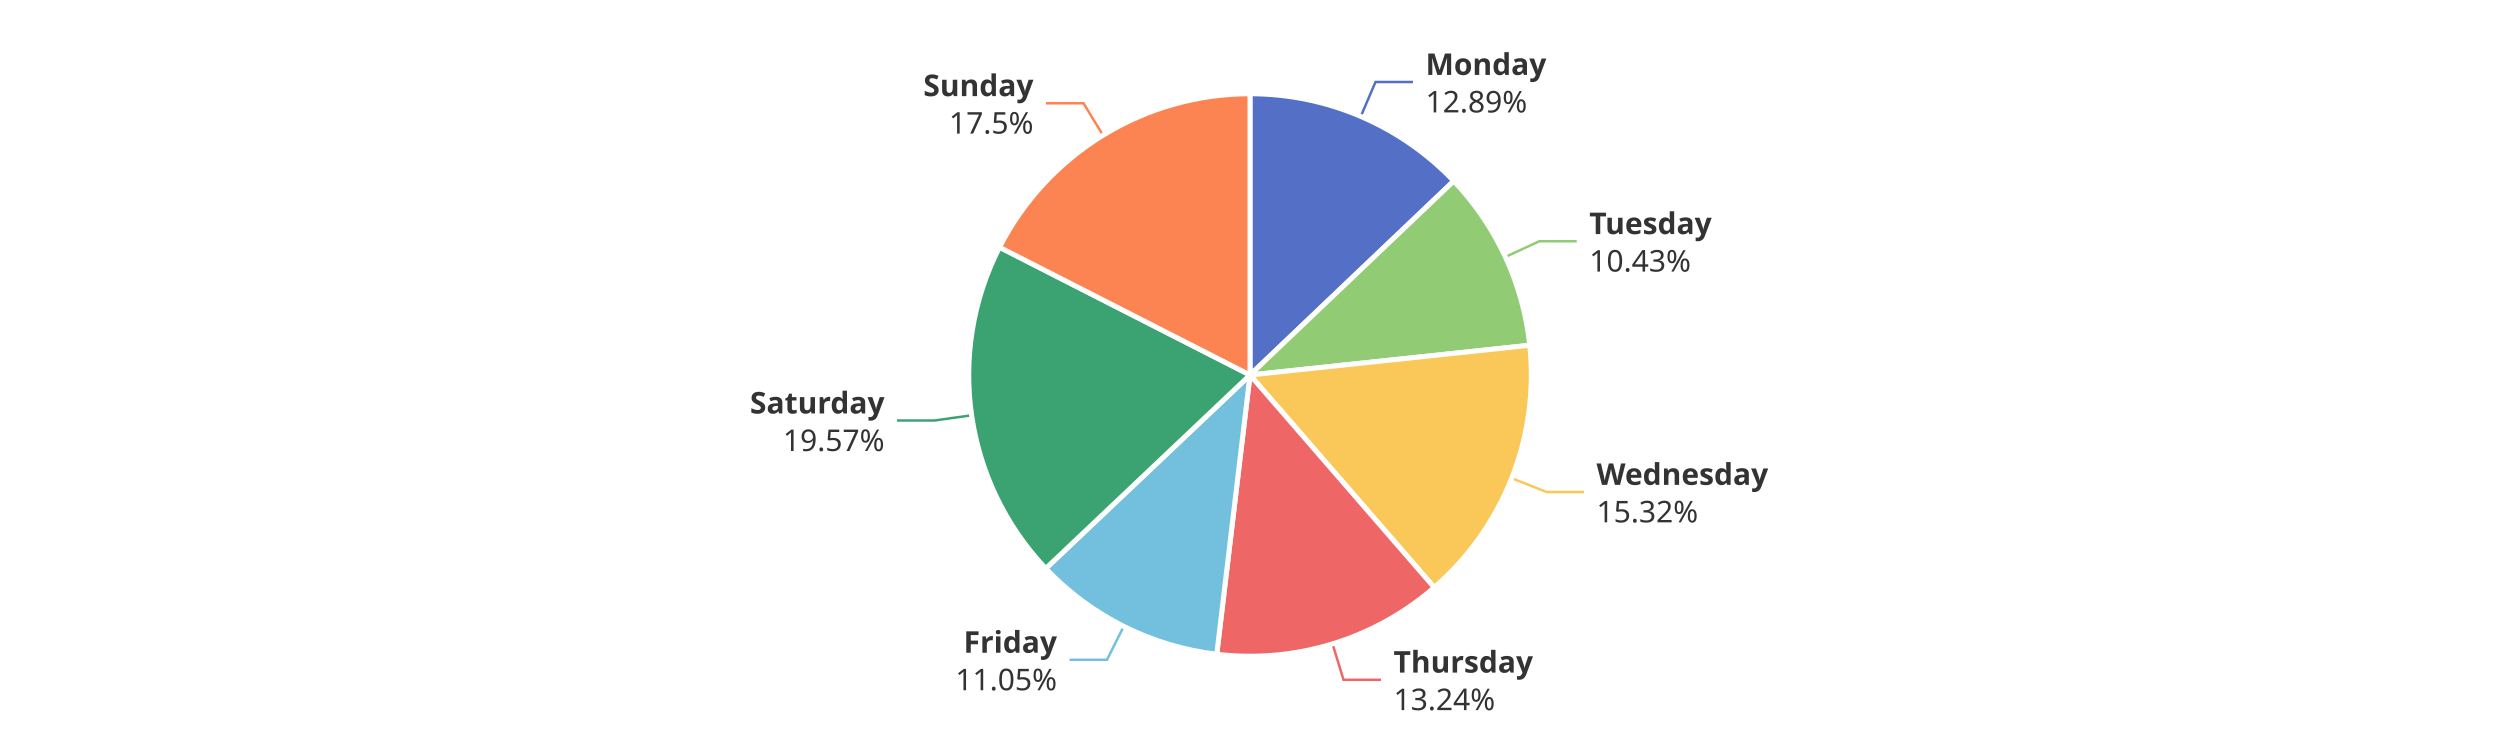
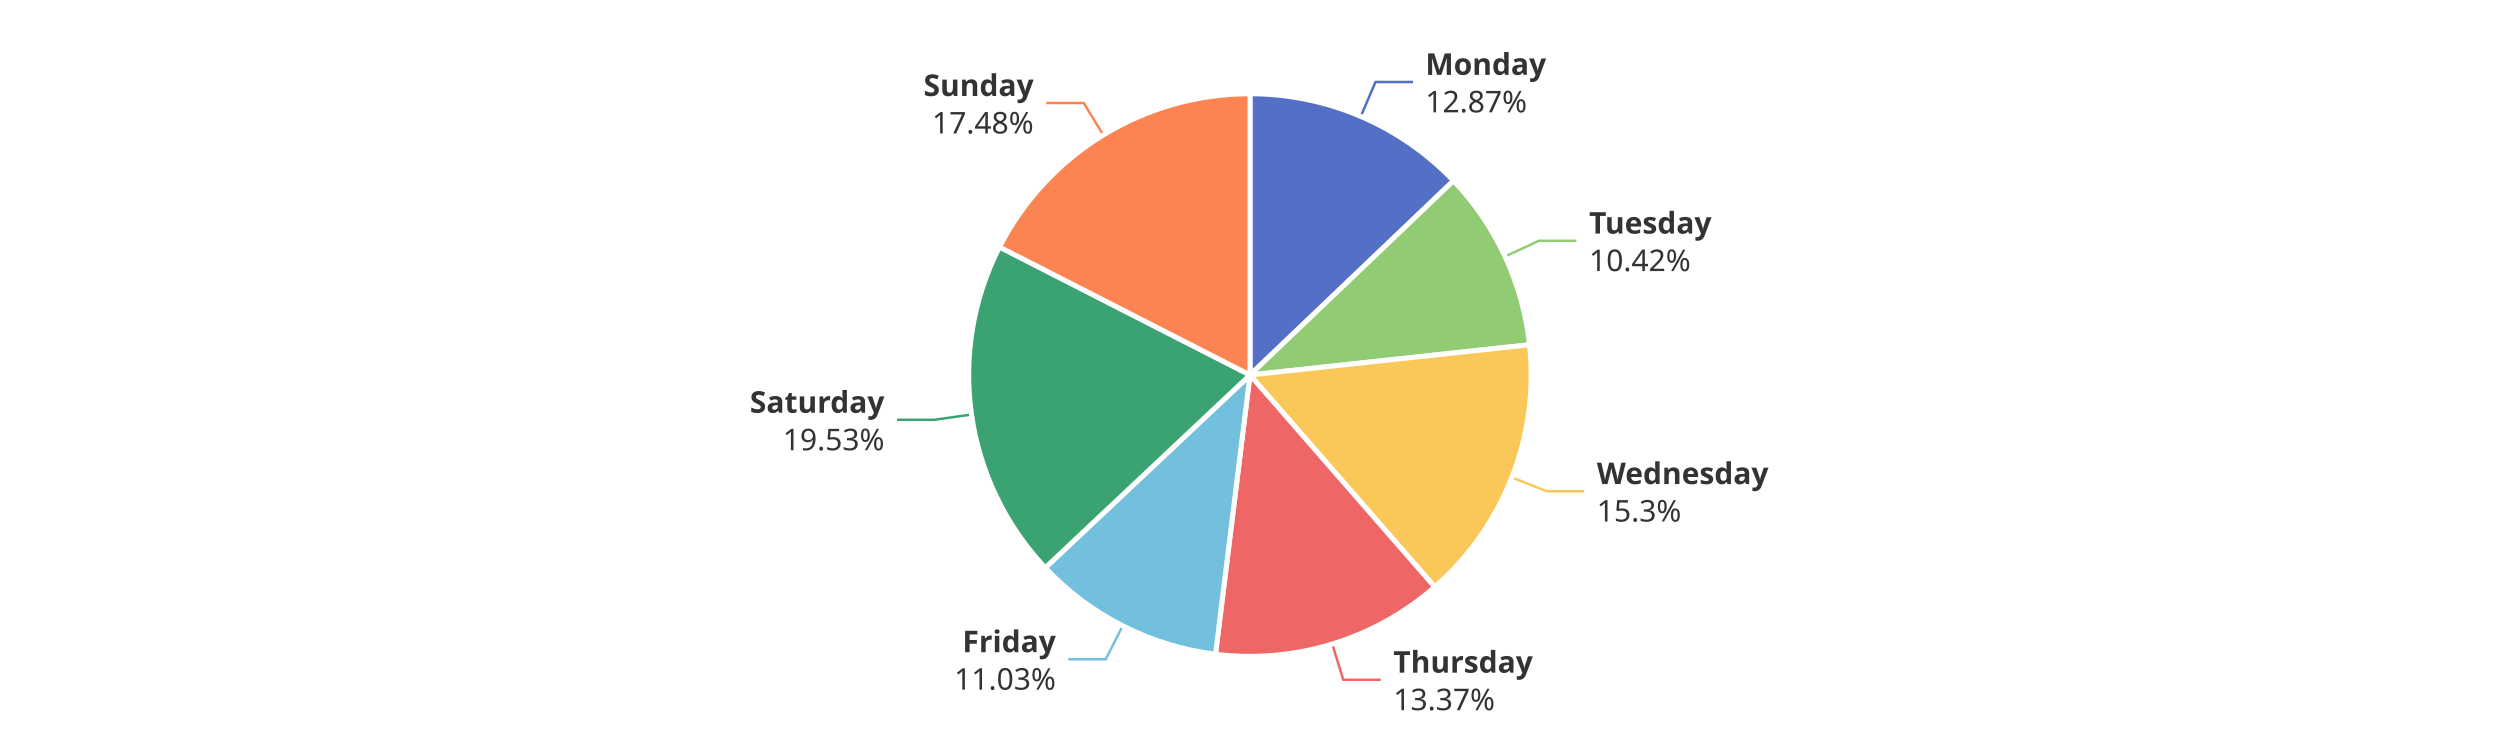
<svg xmlns="http://www.w3.org/2000/svg" width="1000" height="300" version="1.1" baseProfile="full" viewBox="0 0 1000 300">
  <rect width="1000" height="300" x="0" y="0" id="0" fill="#ffffff" />
  <polyline points="544.3 46.6 550.2 32.8 565.2 32.8" fill="none" stroke="#5470c6" />
-   <polyline points="602.1 102.8 615.7 96.5 630.7 96.5" fill="none" stroke="#91cc75" />
-   <polyline points="604.7 191.3 618.6 196.8 633.6 196.8" fill="none" stroke="#fac858" />
-   <polyline points="533 257.5 537.4 271.9 552.4 271.9" fill="none" stroke="#ee6666" />
-   <polyline points="449.5 250.5 442.8 263.9 427.8 263.9" fill="none" stroke="#73c0de" />
-   <polyline points="388.7 166.1 373.8 168.2 358.8 168.2" fill="none" stroke="#3ba272" />
-   <polyline points="441.2 54.1 433.4 41.3 418.4 41.3" fill="none" stroke="#fc8452" />
-   <path d="M500 37.5A112.5 112.5 0 0 1 581.5 72.4L500 150Z" fill="#5470c6" stroke="#fff" stroke-width="2" stroke-linejoin="round" />
-   <path d="M581.5 72.4A112.5 112.5 0 0 1 611.9 138.1L500 150Z" fill="#91cc75" stroke="#fff" stroke-width="2" stroke-linejoin="round" />
-   <path d="M611.9 138.1A112.5 112.5 0 0 1 573.7 235L500 150Z" fill="#fac858" stroke="#fff" stroke-width="2" stroke-linejoin="round" />
-   <path d="M573.7 235A112.5 112.5 0 0 1 486.7 261.7L500 150Z" fill="#ee6666" stroke="#fff" stroke-width="2" stroke-linejoin="round" />
-   <path d="M486.7 261.7A112.5 112.5 0 0 1 418.3 227.4L500 150Z" fill="#73c0de" stroke="#fff" stroke-width="2" stroke-linejoin="round" />
-   <path d="M418.3 227.4A112.5 112.5 0 0 1 399.8 98.9L500 150Z" fill="#3ba272" stroke="#fff" stroke-width="2" stroke-linejoin="round" />
-   <path d="M399.8 98.9A112.5 112.5 0 0 1 500 37.5L500 150Z" fill="#fc8452" stroke="#fff" stroke-width="2" stroke-linejoin="round" />
-   <path d="M0 -15l42.8 0l0 30l-42.8 0Z" transform="translate(570.2317 32.812)" fill="none" />
-   <text dominant-baseline="central" text-anchor="start" style="font-size:12px;font-family:sans-serif;font-weight:bold;" y="-7.5" transform="translate(570.2317 32.812)" fill="#333" stroke="rgb(255,255,255)" stroke-width="2" paint-order="stroke" stroke-miterlimit="2">Monday</text>
-   <text dominant-baseline="central" text-anchor="start" style="font-size:12px;font-family:sans-serif;" y="7.5" transform="translate(570.2317 32.812)" fill="#333" stroke="rgb(255,255,255)" stroke-width="2" paint-order="stroke" stroke-miterlimit="2">12.89%</text>
-   <path d="M0 -15l46.2 0l0 30l-46.2 0Z" transform="translate(635.7211 96.4754)" fill="none" />
-   <text dominant-baseline="central" text-anchor="start" style="font-size:12px;font-family:sans-serif;font-weight:bold;" y="-7.5" transform="translate(635.7211 96.4754)" fill="#333" stroke="rgb(255,255,255)" stroke-width="2" paint-order="stroke" stroke-miterlimit="2">Tuesday</text>
-   <text dominant-baseline="central" text-anchor="start" style="font-size:12px;font-family:sans-serif;" y="7.5" transform="translate(635.7211 96.4754)" fill="#333" stroke="rgb(255,255,255)" stroke-width="2" paint-order="stroke" stroke-miterlimit="2">10.43%</text>
-   <path d="M0 -15l63.6 0l0 30l-63.6 0Z" transform="translate(638.6054 196.7869)" fill="none" />
-   <text dominant-baseline="central" text-anchor="start" style="font-size:12px;font-family:sans-serif;font-weight:bold;" y="-7.5" transform="translate(638.6054 196.7869)" fill="#333" stroke="rgb(255,255,255)" stroke-width="2" paint-order="stroke" stroke-miterlimit="2">Wednesday</text>
-   <text dominant-baseline="central" text-anchor="start" style="font-size:12px;font-family:sans-serif;" y="7.5" transform="translate(638.6054 196.7869)" fill="#333" stroke="rgb(255,255,255)" stroke-width="2" paint-order="stroke" stroke-miterlimit="2">15.32%</text>
-   <path d="M0 -15l50.2 0l0 30l-50.2 0Z" transform="translate(557.4136 271.8871)" fill="none" />
-   <text dominant-baseline="central" text-anchor="start" style="font-size:12px;font-family:sans-serif;font-weight:bold;" y="-7.5" transform="translate(557.4136 271.8871)" fill="#333" stroke="rgb(255,255,255)" stroke-width="2" paint-order="stroke" stroke-miterlimit="2">Thursday</text>
-   <text dominant-baseline="central" text-anchor="start" style="font-size:12px;font-family:sans-serif;" y="7.5" transform="translate(557.4136 271.8871)" fill="#333" stroke="rgb(255,255,255)" stroke-width="2" paint-order="stroke" stroke-miterlimit="2">13.24%</text>
-   <path d="M-40.9 -15l40.9 0l0 30l-40.9 0Z" transform="translate(422.7953 263.9468)" fill="none" />
-   <text dominant-baseline="central" text-anchor="end" style="font-size:12px;font-family:sans-serif;font-weight:bold;" y="-7.5" transform="translate(422.7953 263.9468)" fill="#333" stroke="rgb(255,255,255)" stroke-width="2" paint-order="stroke" stroke-miterlimit="2">Friday</text>
-   <text dominant-baseline="central" text-anchor="end" style="font-size:12px;font-family:sans-serif;" y="7.5" transform="translate(422.7953 263.9468)" fill="#333" stroke="rgb(255,255,255)" stroke-width="2" paint-order="stroke" stroke-miterlimit="2">11.05%</text>
-   <path d="M-48.2 -15l48.2 0l0 30l-48.2 0Z" transform="translate(353.8118 168.2425)" fill="none" />
-   <text dominant-baseline="central" text-anchor="end" style="font-size:12px;font-family:sans-serif;font-weight:bold;" y="-7.5" transform="translate(353.8118 168.2425)" fill="#333" stroke="rgb(255,255,255)" stroke-width="2" paint-order="stroke" stroke-miterlimit="2">Saturday</text>
-   <text dominant-baseline="central" text-anchor="end" style="font-size:12px;font-family:sans-serif;" y="7.5" transform="translate(353.8118 168.2425)" fill="#333" stroke="rgb(255,255,255)" stroke-width="2" paint-order="stroke" stroke-miterlimit="2">19.57%</text>
-   <path d="M-40.9 -15l40.9 0l0 30l-40.9 0Z" transform="translate(413.3814 41.2884)" fill="none" />
-   <text dominant-baseline="central" text-anchor="end" style="font-size:12px;font-family:sans-serif;font-weight:bold;" y="-7.5" transform="translate(413.3814 41.2884)" fill="#333" stroke="rgb(255,255,255)" stroke-width="2" paint-order="stroke" stroke-miterlimit="2">Sunday</text>
-   <text dominant-baseline="central" text-anchor="end" style="font-size:12px;font-family:sans-serif;" y="7.5" transform="translate(413.3814 41.2884)" fill="#333" stroke="rgb(255,255,255)" stroke-width="2" paint-order="stroke" stroke-miterlimit="2">17.5%</text>
+   <polyline points="602 102.6 615.6 96.3 630.6 96.3" fill="none" stroke="#91cc75" />
+   <polyline points="604.8 191 618.7 196.5 633.7 196.5" fill="none" stroke="#fac858" />
+   <polyline points="532.9 257.6 537.3 271.9 552.3 271.9" fill="none" stroke="#ee6666" />
+   <polyline points="449.1 250.3 442.3 263.7 427.3 263.7" fill="none" stroke="#73c0de" />
+   <polyline points="388.6 165.8 373.8 167.9 358.8 167.9" fill="none" stroke="#3ba272" />
+   <polyline points="441.3 54 433.5 41.2 418.5 41.2" fill="none" stroke="#fc8452" />
+   <path d="M500 37.5A112.5 112.5 0 0 1 581.4 72.3L500 150Z" fill="#5470c6" stroke="#fff" stroke-width="2" stroke-linejoin="round" />
+   <path d="M581.4 72.3A112.5 112.5 0 0 1 611.8 137.9L500 150Z" fill="#91cc75" stroke="#fff" stroke-width="2" stroke-linejoin="round" />
+   <path d="M611.8 137.9A112.5 112.5 0 0 1 573.9 234.8L500 150Z" fill="#fac858" stroke="#fff" stroke-width="2" stroke-linejoin="round" />
+   <path d="M573.9 234.8A112.5 112.5 0 0 1 486.2 261.7L500 150Z" fill="#ee6666" stroke="#fff" stroke-width="2" stroke-linejoin="round" />
+   <path d="M486.2 261.7A112.5 112.5 0 0 1 418.1 227.1L500 150Z" fill="#73c0de" stroke="#fff" stroke-width="2" stroke-linejoin="round" />
+   <path d="M418.1 227.1A112.5 112.5 0 0 1 399.8 98.8L500 150Z" fill="#3ba272" stroke="#fff" stroke-width="2" stroke-linejoin="round" />
+   <path d="M399.8 98.8A112.5 112.5 0 0 1 500 37.5L500 150Z" fill="#fc8452" stroke="#fff" stroke-width="2" stroke-linejoin="round" />
+   <path d="M0 -15l42.8 0l0 30l-42.8 0Z" transform="translate(570.1533 32.7784)" fill="none" />
+   <text dominant-baseline="central" text-anchor="start" style="font-size:12px;font-family:sans-serif;font-weight:bold;" y="-7.5" transform="translate(570.1533 32.7784)" fill="#333" stroke="rgb(255,255,255)" stroke-width="2" paint-order="stroke" stroke-miterlimit="2">Monday</text>
+   <text dominant-baseline="central" text-anchor="start" style="font-size:12px;font-family:sans-serif;" y="7.5" transform="translate(570.1533 32.7784)" fill="#333" stroke="rgb(255,255,255)" stroke-width="2" paint-order="stroke" stroke-miterlimit="2">12.87%</text>
+   <path d="M0 -15l46.2 0l0 30l-46.2 0Z" transform="translate(635.6308 96.2806)" fill="none" />
+   <text dominant-baseline="central" text-anchor="start" style="font-size:12px;font-family:sans-serif;font-weight:bold;" y="-7.5" transform="translate(635.6308 96.2806)" fill="#333" stroke="rgb(255,255,255)" stroke-width="2" paint-order="stroke" stroke-miterlimit="2">Tuesday</text>
+   <text dominant-baseline="central" text-anchor="start" style="font-size:12px;font-family:sans-serif;" y="7.5" transform="translate(635.6308 96.2806)" fill="#333" stroke="rgb(255,255,255)" stroke-width="2" paint-order="stroke" stroke-miterlimit="2">10.42%</text>
+   <path d="M0 -15l63.6 0l0 30l-63.6 0Z" transform="translate(638.7316 196.4656)" fill="none" />
+   <text dominant-baseline="central" text-anchor="start" style="font-size:12px;font-family:sans-serif;font-weight:bold;" y="-7.5" transform="translate(638.7316 196.4656)" fill="#333" stroke="rgb(255,255,255)" stroke-width="2" paint-order="stroke" stroke-miterlimit="2">Wednesday</text>
+   <text dominant-baseline="central" text-anchor="start" style="font-size:12px;font-family:sans-serif;" y="7.5" transform="translate(638.7316 196.4656)" fill="#333" stroke="rgb(255,255,255)" stroke-width="2" paint-order="stroke" stroke-miterlimit="2">15.3%</text>
+   <path d="M0 -15l50.2 0l0 30l-50.2 0Z" transform="translate(557.3334 271.9117)" fill="none" />
+   <text dominant-baseline="central" text-anchor="start" style="font-size:12px;font-family:sans-serif;font-weight:bold;" y="-7.5" transform="translate(557.3334 271.9117)" fill="#333" stroke="rgb(255,255,255)" stroke-width="2" paint-order="stroke" stroke-miterlimit="2">Thursday</text>
+   <text dominant-baseline="central" text-anchor="start" style="font-size:12px;font-family:sans-serif;" y="7.5" transform="translate(557.3334 271.9117)" fill="#333" stroke="rgb(255,255,255)" stroke-width="2" paint-order="stroke" stroke-miterlimit="2">13.37%</text>
+   <path d="M-40.9 -15l40.9 0l0 30l-40.9 0Z" transform="translate(422.3358 263.7149)" fill="none" />
+   <text dominant-baseline="central" text-anchor="end" style="font-size:12px;font-family:sans-serif;font-weight:bold;" y="-7.5" transform="translate(422.3358 263.7149)" fill="#333" stroke="rgb(255,255,255)" stroke-width="2" paint-order="stroke" stroke-miterlimit="2">Friday</text>
+   <text dominant-baseline="central" text-anchor="end" style="font-size:12px;font-family:sans-serif;" y="7.5" transform="translate(422.3358 263.7149)" fill="#333" stroke="rgb(255,255,255)" stroke-width="2" paint-order="stroke" stroke-miterlimit="2">11.03%</text>
+   <path d="M-48.2 -15l48.2 0l0 30l-48.2 0Z" transform="translate(353.7689 167.9433)" fill="none" />
+   <text dominant-baseline="central" text-anchor="end" style="font-size:12px;font-family:sans-serif;font-weight:bold;" y="-7.5" transform="translate(353.7689 167.9433)" fill="#333" stroke="rgb(255,255,255)" stroke-width="2" paint-order="stroke" stroke-miterlimit="2">Saturday</text>
+   <text dominant-baseline="central" text-anchor="end" style="font-size:12px;font-family:sans-serif;" y="7.5" transform="translate(353.7689 167.9433)" fill="#333" stroke="rgb(255,255,255)" stroke-width="2" paint-order="stroke" stroke-miterlimit="2">19.53%</text>
+   <path d="M-40.9 -15l40.9 0l0 30l-40.9 0Z" transform="translate(413.4557 41.2429)" fill="none" />
+   <text dominant-baseline="central" text-anchor="end" style="font-size:12px;font-family:sans-serif;font-weight:bold;" y="-7.5" transform="translate(413.4557 41.2429)" fill="#333" stroke="rgb(255,255,255)" stroke-width="2" paint-order="stroke" stroke-miterlimit="2">Sunday</text>
+   <text dominant-baseline="central" text-anchor="end" style="font-size:12px;font-family:sans-serif;" y="7.5" transform="translate(413.4557 41.2429)" fill="#333" stroke="rgb(255,255,255)" stroke-width="2" paint-order="stroke" stroke-miterlimit="2">17.48%</text>
</svg>
